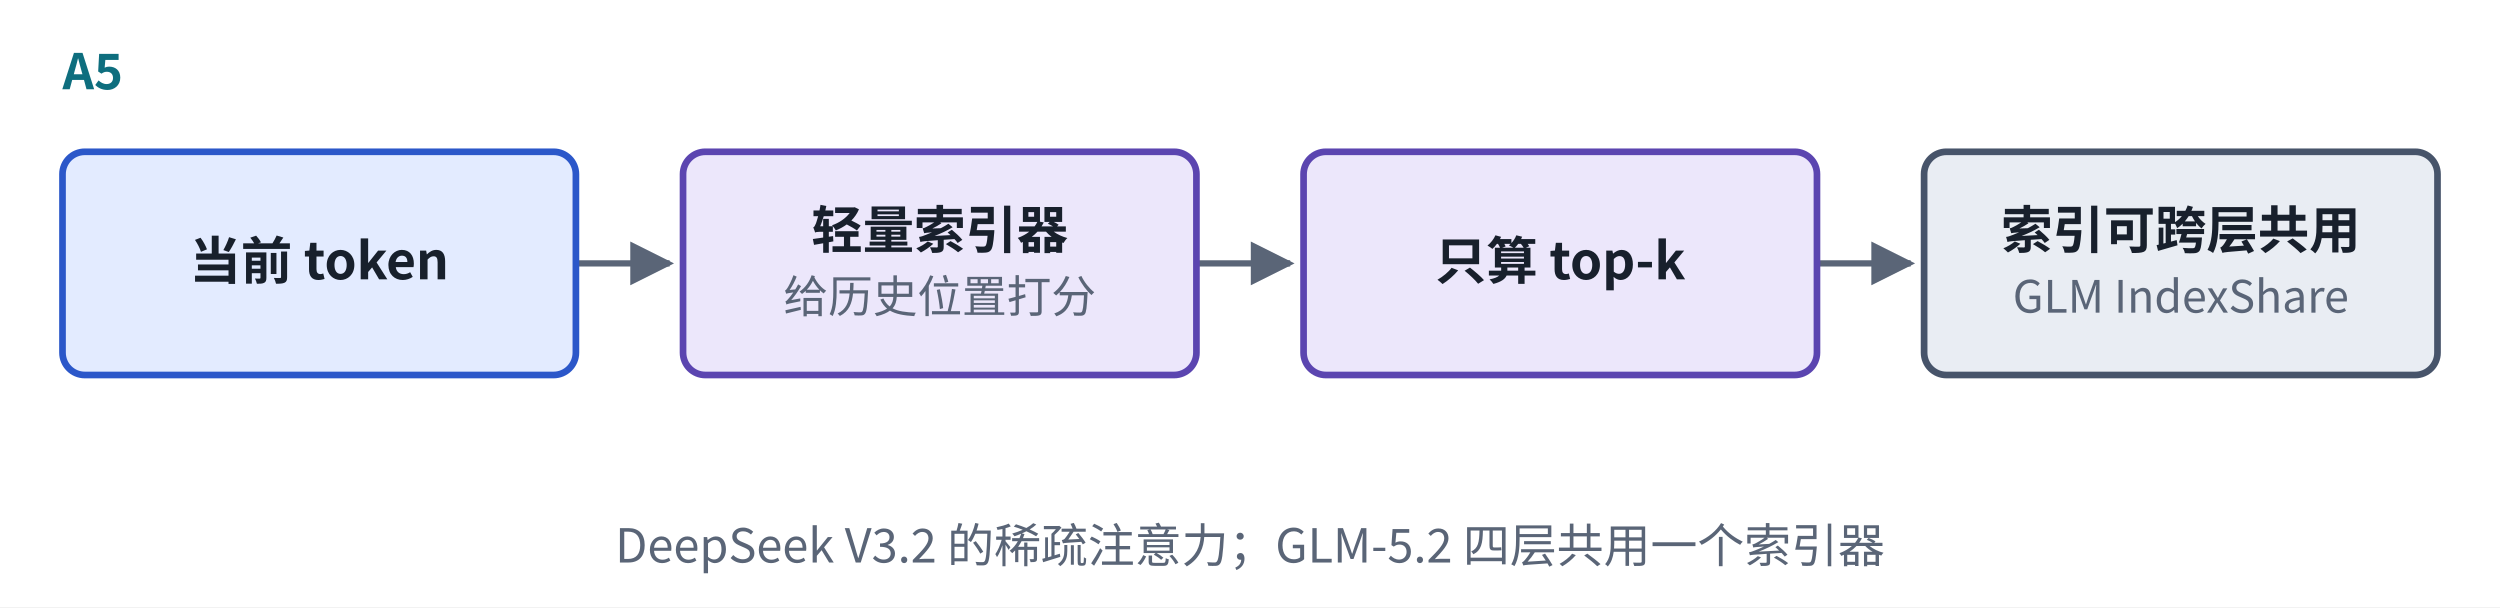
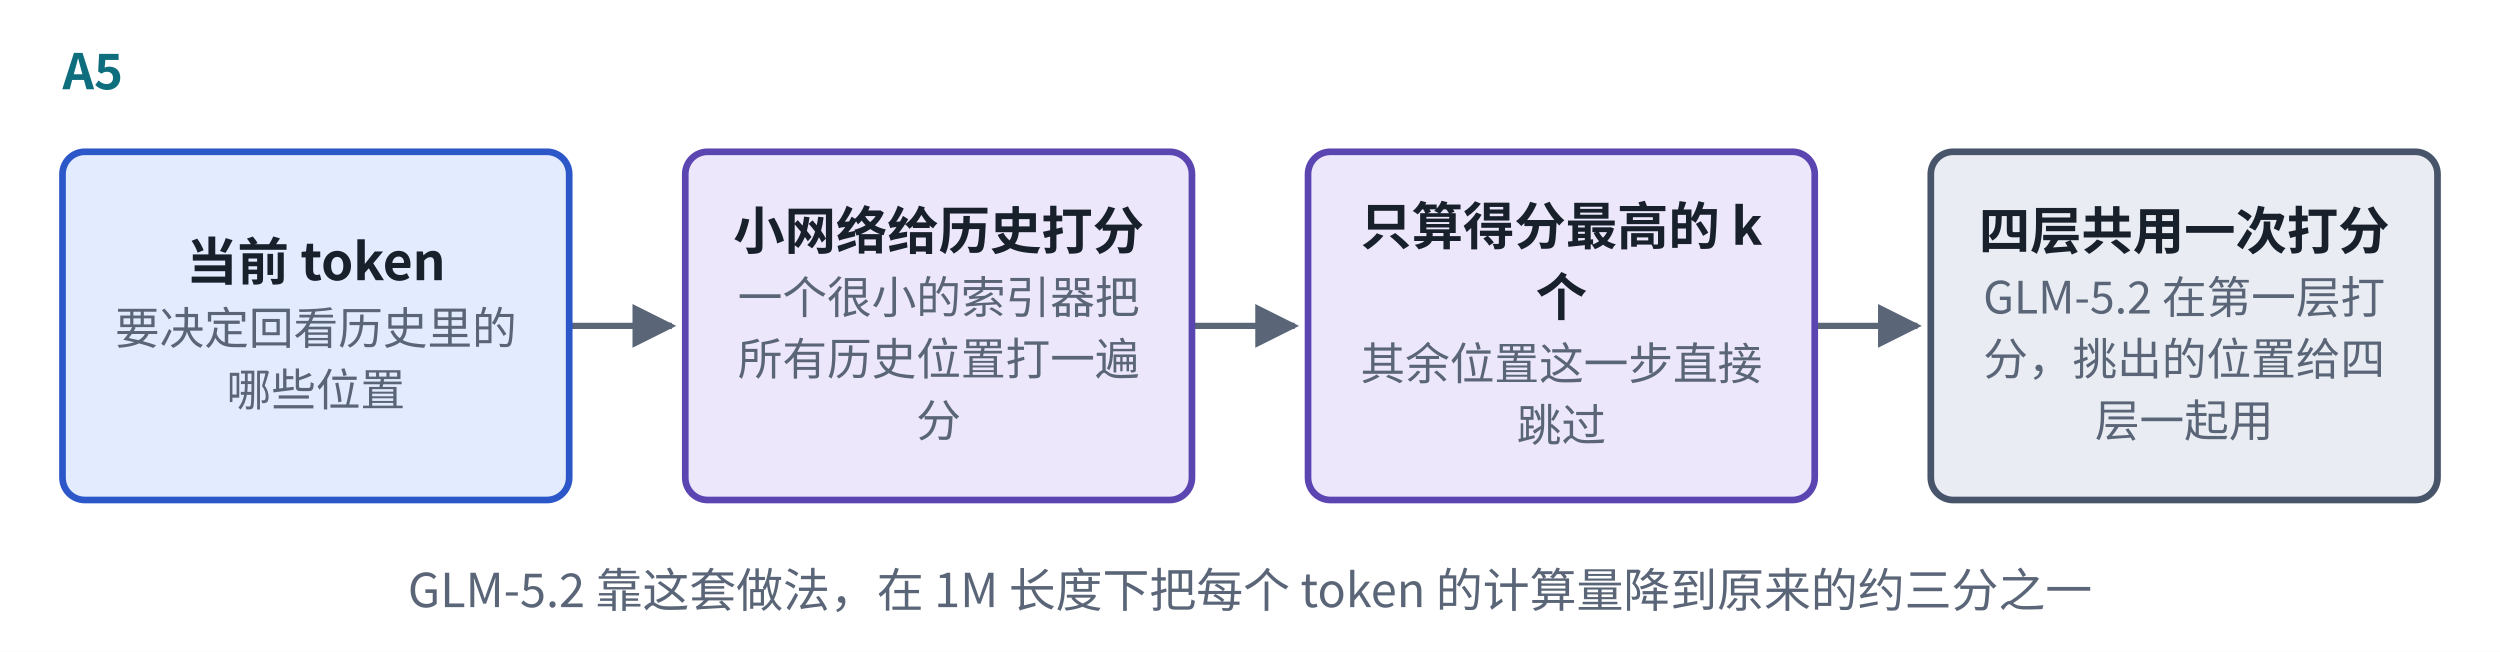
- <svg xmlns="http://www.w3.org/2000/svg" viewBox="0 0 560 136" width="560" height="136" role="img" aria-label="稀疏注意力结构">
+ <svg xmlns="http://www.w3.org/2000/svg" viewBox="0 0 560 146" width="560" height="146" role="img" aria-label="稀疏注意力结构">
  <defs>
    <marker id="ah-carda5" viewBox="0 0 10 10" refX="9" refY="5" markerWidth="7" markerHeight="7" orient="auto-start-reverse">
      <path d="M0,0 L10,5 L0,10 z" fill="#5A6577" />
    </marker>
  </defs>
-   <rect x="0" y="0" width="560" height="136" fill="#ffffff" />
-   <path d="M129,59 L150,59" fill="none" stroke="#5A6577" stroke-width="1.4" marker-end="url(#ah-carda5)" />
-   <path d="M268,59 L289,59" fill="none" stroke="#5A6577" stroke-width="1.4" marker-end="url(#ah-carda5)" />
-   <path d="M407,59 L428,59" fill="none" stroke="#5A6577" stroke-width="1.4" marker-end="url(#ah-carda5)" />
-   <rect x="14" y="34" width="115" height="50" rx="5" fill="#E3EBFF" stroke="#2B57C9" stroke-width="1.5" />
-   <rect x="153" y="34" width="115" height="50" rx="5" fill="#ECE7FB" stroke="#5B45B0" stroke-width="1.5" />
-   <rect x="292" y="34" width="115" height="50" rx="5" fill="#ECE7FB" stroke="#5B45B0" stroke-width="1.5" />
-   <rect x="431" y="34" width="115" height="50" rx="5" fill="#E9EDF3" stroke="#47546A" stroke-width="1.5" />
+   <rect x="0" y="0" width="560" height="146" fill="#ffffff" />
+   <path d="M127.5,73 L150.5,73" fill="none" stroke="#5A6577" stroke-width="1.4" marker-end="url(#ah-carda5)" />
+   <path d="M267,73 L290,73" fill="none" stroke="#5A6577" stroke-width="1.4" marker-end="url(#ah-carda5)" />
+   <path d="M406.5,73 L429.5,73" fill="none" stroke="#5A6577" stroke-width="1.4" marker-end="url(#ah-carda5)" />
+   <rect x="14" y="34" width="113.5" height="78" rx="5" fill="#E3EBFF" stroke="#2B57C9" stroke-width="1.5" />
+   <rect x="153.5" y="34" width="113.5" height="78" rx="5" fill="#ECE7FB" stroke="#5B45B0" stroke-width="1.5" />
+   <rect x="293" y="34" width="113.5" height="78" rx="5" fill="#ECE7FB" stroke="#5B45B0" stroke-width="1.5" />
+   <rect x="432.5" y="34" width="113.5" height="78" rx="5" fill="#E9EDF3" stroke="#47546A" stroke-width="1.5" />
  <text x="14" y="20" text-anchor="start" font-size="11" font-weight="700" fill="#0E6E7E" font-family="PingFang SC, Noto Sans CJK SC, Microsoft YaHei, sans-serif">A5</text>
-   <text x="71.5" y="62.565" text-anchor="middle" font-size="11.5" font-weight="600" fill="#18202C" font-family="PingFang SC, Noto Sans CJK SC, Microsoft YaHei, sans-serif">当前 token</text>
-   <text x="210.5" y="55.665" text-anchor="middle" font-size="11.5" font-weight="600" fill="#18202C" font-family="PingFang SC, Noto Sans CJK SC, Microsoft YaHei, sans-serif">轻量索引器</text>
-   <text x="210.5" y="70.035" text-anchor="middle" font-size="10" font-weight="400" fill="#5A6577" font-family="PingFang SC, Noto Sans CJK SC, Microsoft YaHei, sans-serif">给历史位置打分</text>
-   <text x="349.5" y="62.565" text-anchor="middle" font-size="11.5" font-weight="600" fill="#18202C" font-family="PingFang SC, Noto Sans CJK SC, Microsoft YaHei, sans-serif">只算 top-k</text>
-   <text x="488.5" y="55.665" text-anchor="middle" font-size="11.5" font-weight="600" fill="#18202C" font-family="PingFang SC, Noto Sans CJK SC, Microsoft YaHei, sans-serif">索引可跨层共用</text>
-   <text x="488.5" y="70.035" text-anchor="middle" font-size="10" font-weight="400" fill="#5A6577" font-family="PingFang SC, Noto Sans CJK SC, Microsoft YaHei, sans-serif">GLM IndexShare</text>
-   <text x="280" y="126" text-anchor="middle" font-size="10.5" font-weight="500" fill="#5A6577" font-family="PingFang SC, Noto Sans CJK SC, Microsoft YaHei, sans-serif">DeepSeek V3.2 的稀疏注意力；GLM-5.2 四层共用一个索引器</text>
+   <text x="70.75" y="62.765" text-anchor="middle" font-size="11.5" font-weight="600" fill="#18202C" font-family="PingFang SC, Noto Sans CJK SC, Microsoft YaHei, sans-serif">当前 token</text>
+   <text x="70.75" y="77.135" text-anchor="middle" font-size="10" font-weight="400" fill="#5A6577" font-family="PingFang SC, Noto Sans CJK SC, Microsoft YaHei, sans-serif">要决定回看历史里的</text>
+   <text x="70.75" y="90.935" text-anchor="middle" font-size="10" font-weight="400" fill="#5A6577" font-family="PingFang SC, Noto Sans CJK SC, Microsoft YaHei, sans-serif">哪些位置</text>
+   <text x="210.25" y="55.865" text-anchor="middle" font-size="11.5" font-weight="600" fill="#18202C" font-family="PingFang SC, Noto Sans CJK SC, Microsoft YaHei, sans-serif">小网络给历史打分</text>
+   <text x="210.25" y="70.235" text-anchor="middle" font-size="10" font-weight="400" fill="#5A6577" font-family="PingFang SC, Noto Sans CJK SC, Microsoft YaHei, sans-serif">一个很小的索引器把</text>
+   <text x="210.25" y="84.035" text-anchor="middle" font-size="10" font-weight="400" fill="#5A6577" font-family="PingFang SC, Noto Sans CJK SC, Microsoft YaHei, sans-serif">所有历史位置打一遍</text>
+   <text x="210.25" y="97.835" text-anchor="middle" font-size="10" font-weight="400" fill="#5A6577" font-family="PingFang SC, Noto Sans CJK SC, Microsoft YaHei, sans-serif">分</text>
+   <text x="349.75" y="54.83" text-anchor="middle" font-size="11.5" font-weight="600" fill="#18202C" font-family="PingFang SC, Noto Sans CJK SC, Microsoft YaHei, sans-serif">只算得分最高的 k</text>
+   <text x="349.75" y="70.7" text-anchor="middle" font-size="11.5" font-weight="600" fill="#18202C" font-family="PingFang SC, Noto Sans CJK SC, Microsoft YaHei, sans-serif">个</text>
+   <text x="349.75" y="85.07" text-anchor="middle" font-size="10" font-weight="400" fill="#5A6577" font-family="PingFang SC, Noto Sans CJK SC, Microsoft YaHei, sans-serif">其余位置这一步直接</text>
+   <text x="349.75" y="98.87" text-anchor="middle" font-size="10" font-weight="400" fill="#5A6577" font-family="PingFang SC, Noto Sans CJK SC, Microsoft YaHei, sans-serif">跳过</text>
+   <text x="489.25" y="55.865" text-anchor="middle" font-size="11.5" font-weight="600" fill="#18202C" font-family="PingFang SC, Noto Sans CJK SC, Microsoft YaHei, sans-serif">四层共用一次打分</text>
+   <text x="489.25" y="70.235" text-anchor="middle" font-size="10" font-weight="400" fill="#5A6577" font-family="PingFang SC, Noto Sans CJK SC, Microsoft YaHei, sans-serif">GLM-5.2 在第一层打</text>
+   <text x="489.25" y="84.035" text-anchor="middle" font-size="10" font-weight="400" fill="#5A6577" font-family="PingFang SC, Noto Sans CJK SC, Microsoft YaHei, sans-serif">分，挑出的位置给四</text>
+   <text x="489.25" y="97.835" text-anchor="middle" font-size="10" font-weight="400" fill="#5A6577" font-family="PingFang SC, Noto Sans CJK SC, Microsoft YaHei, sans-serif">层一起用</text>
+   <text x="280" y="136" text-anchor="middle" font-size="10.5" font-weight="500" fill="#5A6577" font-family="PingFang SC, Noto Sans CJK SC, Microsoft YaHei, sans-serif">GLM-5.2 靠这套做法，在 1M 长度下把每个 token 的计算量降到原来的约三分之一</text>
</svg>
